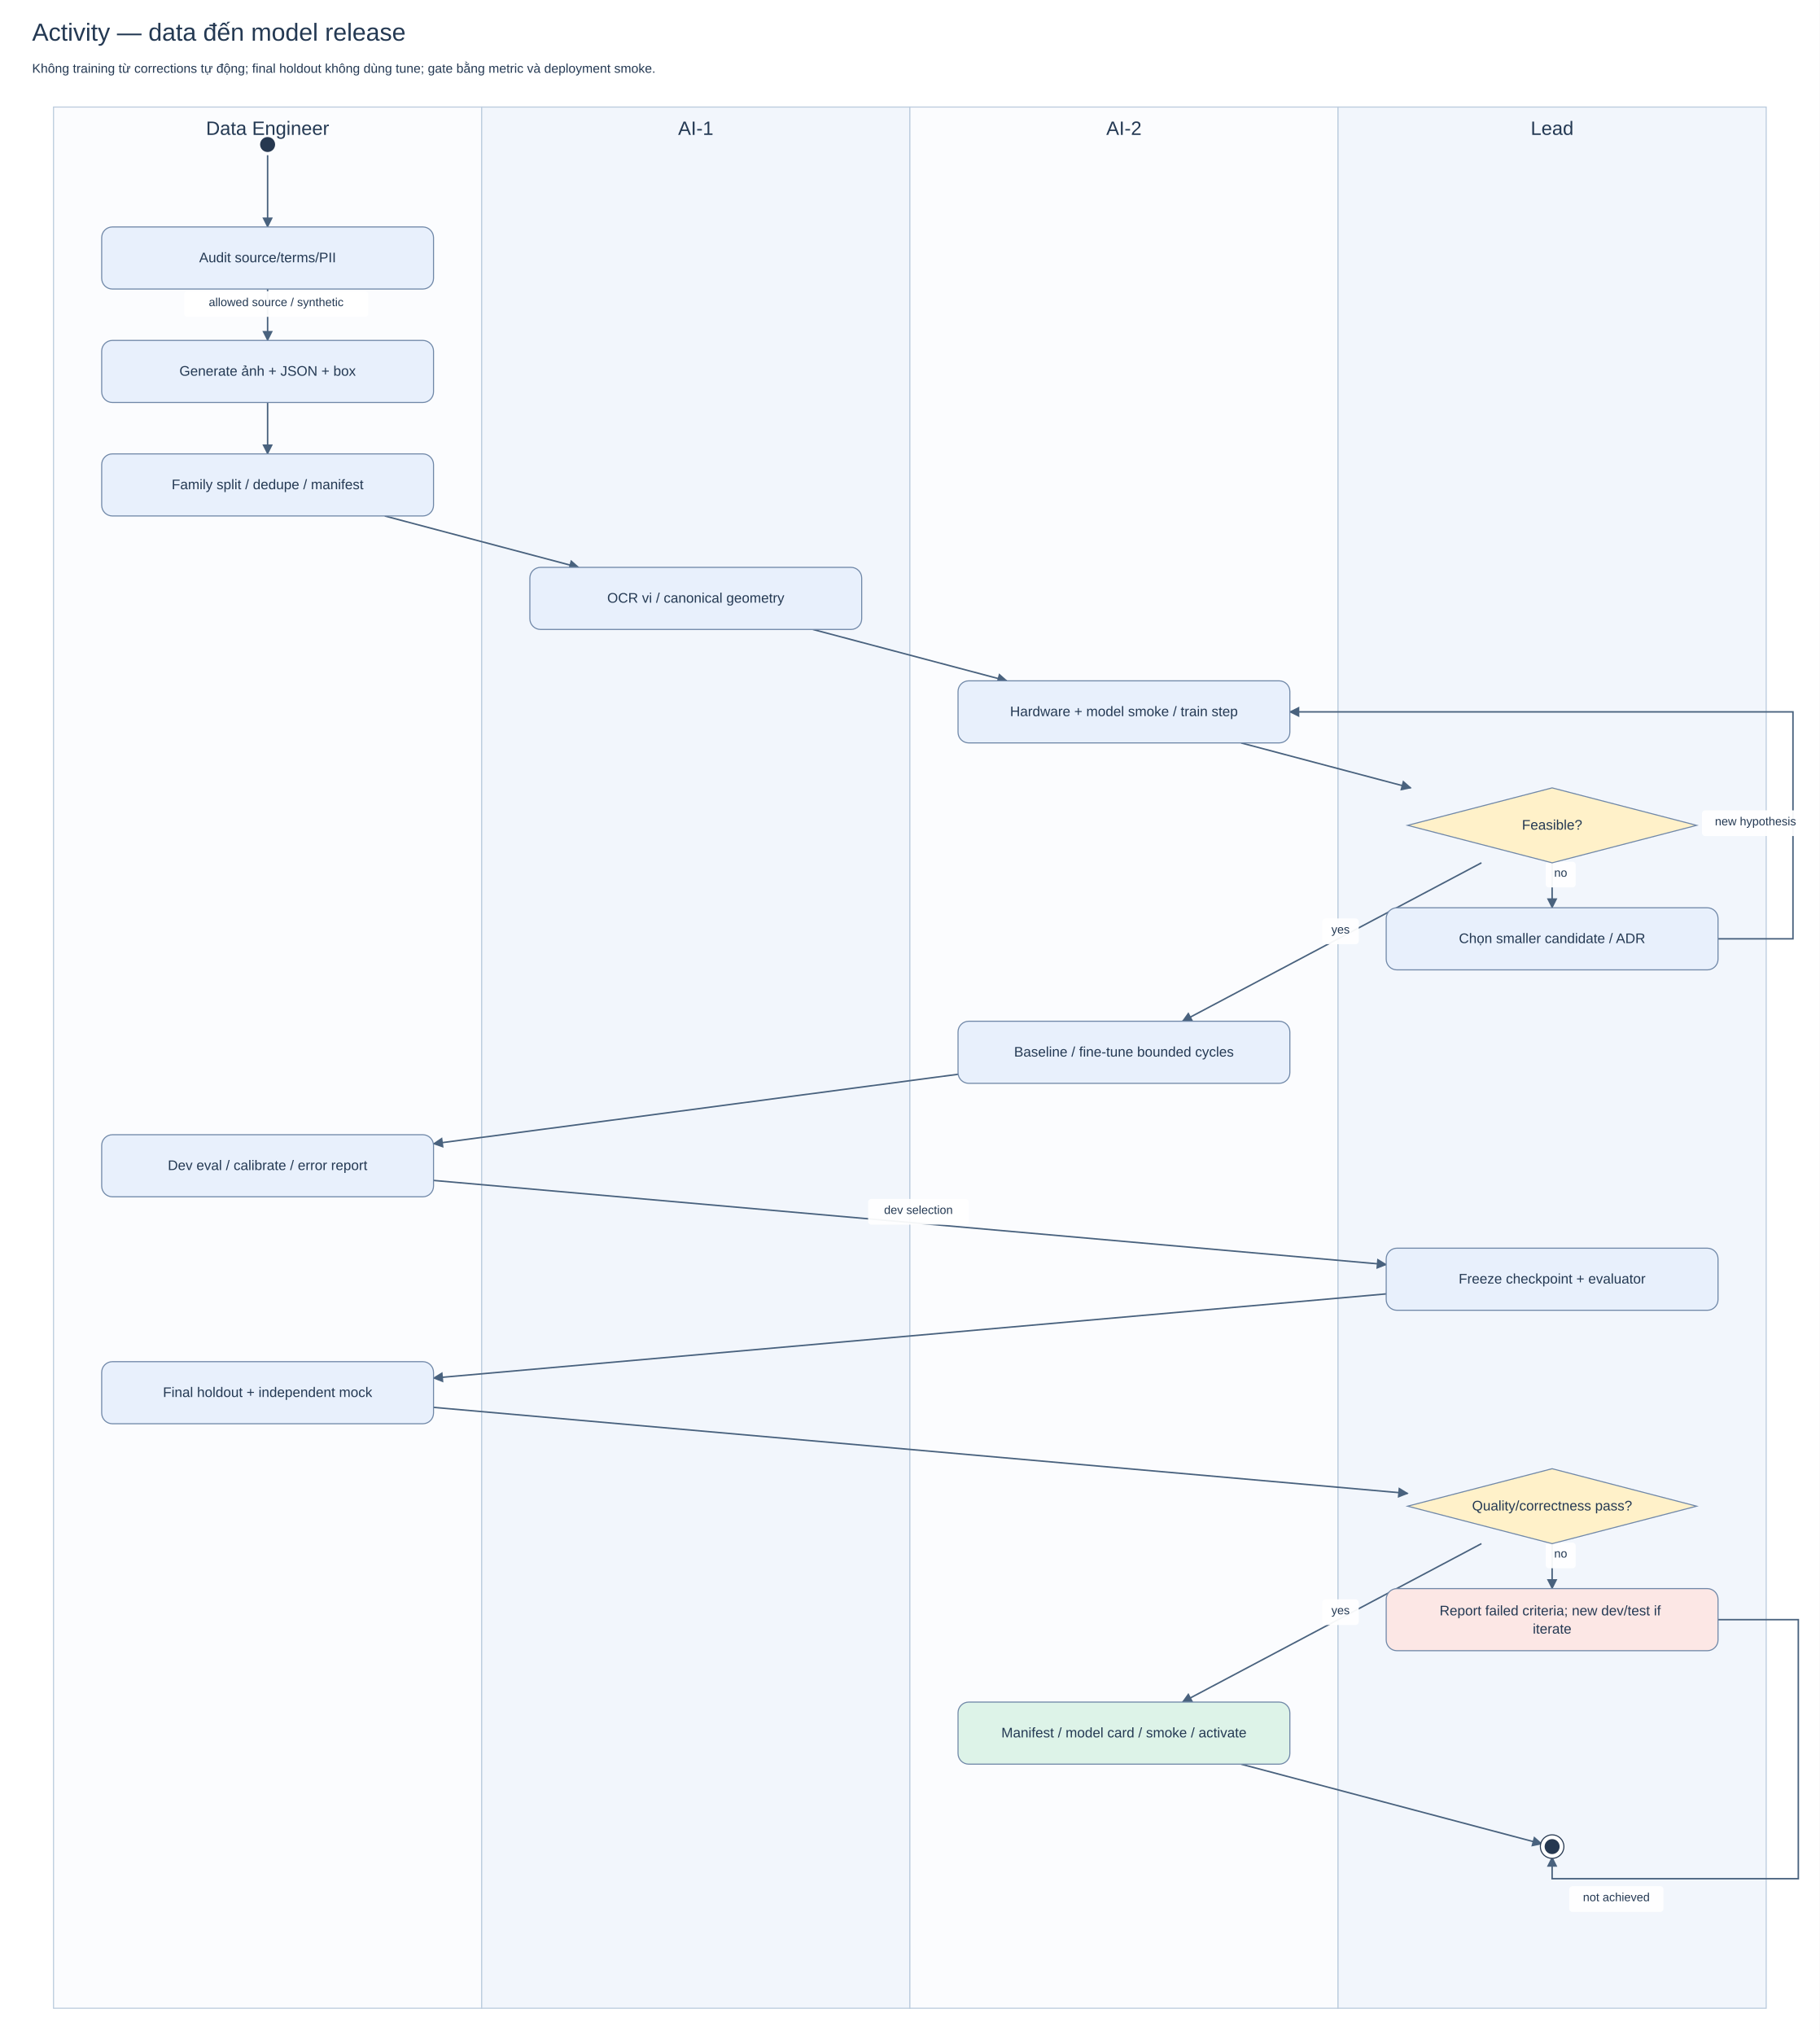
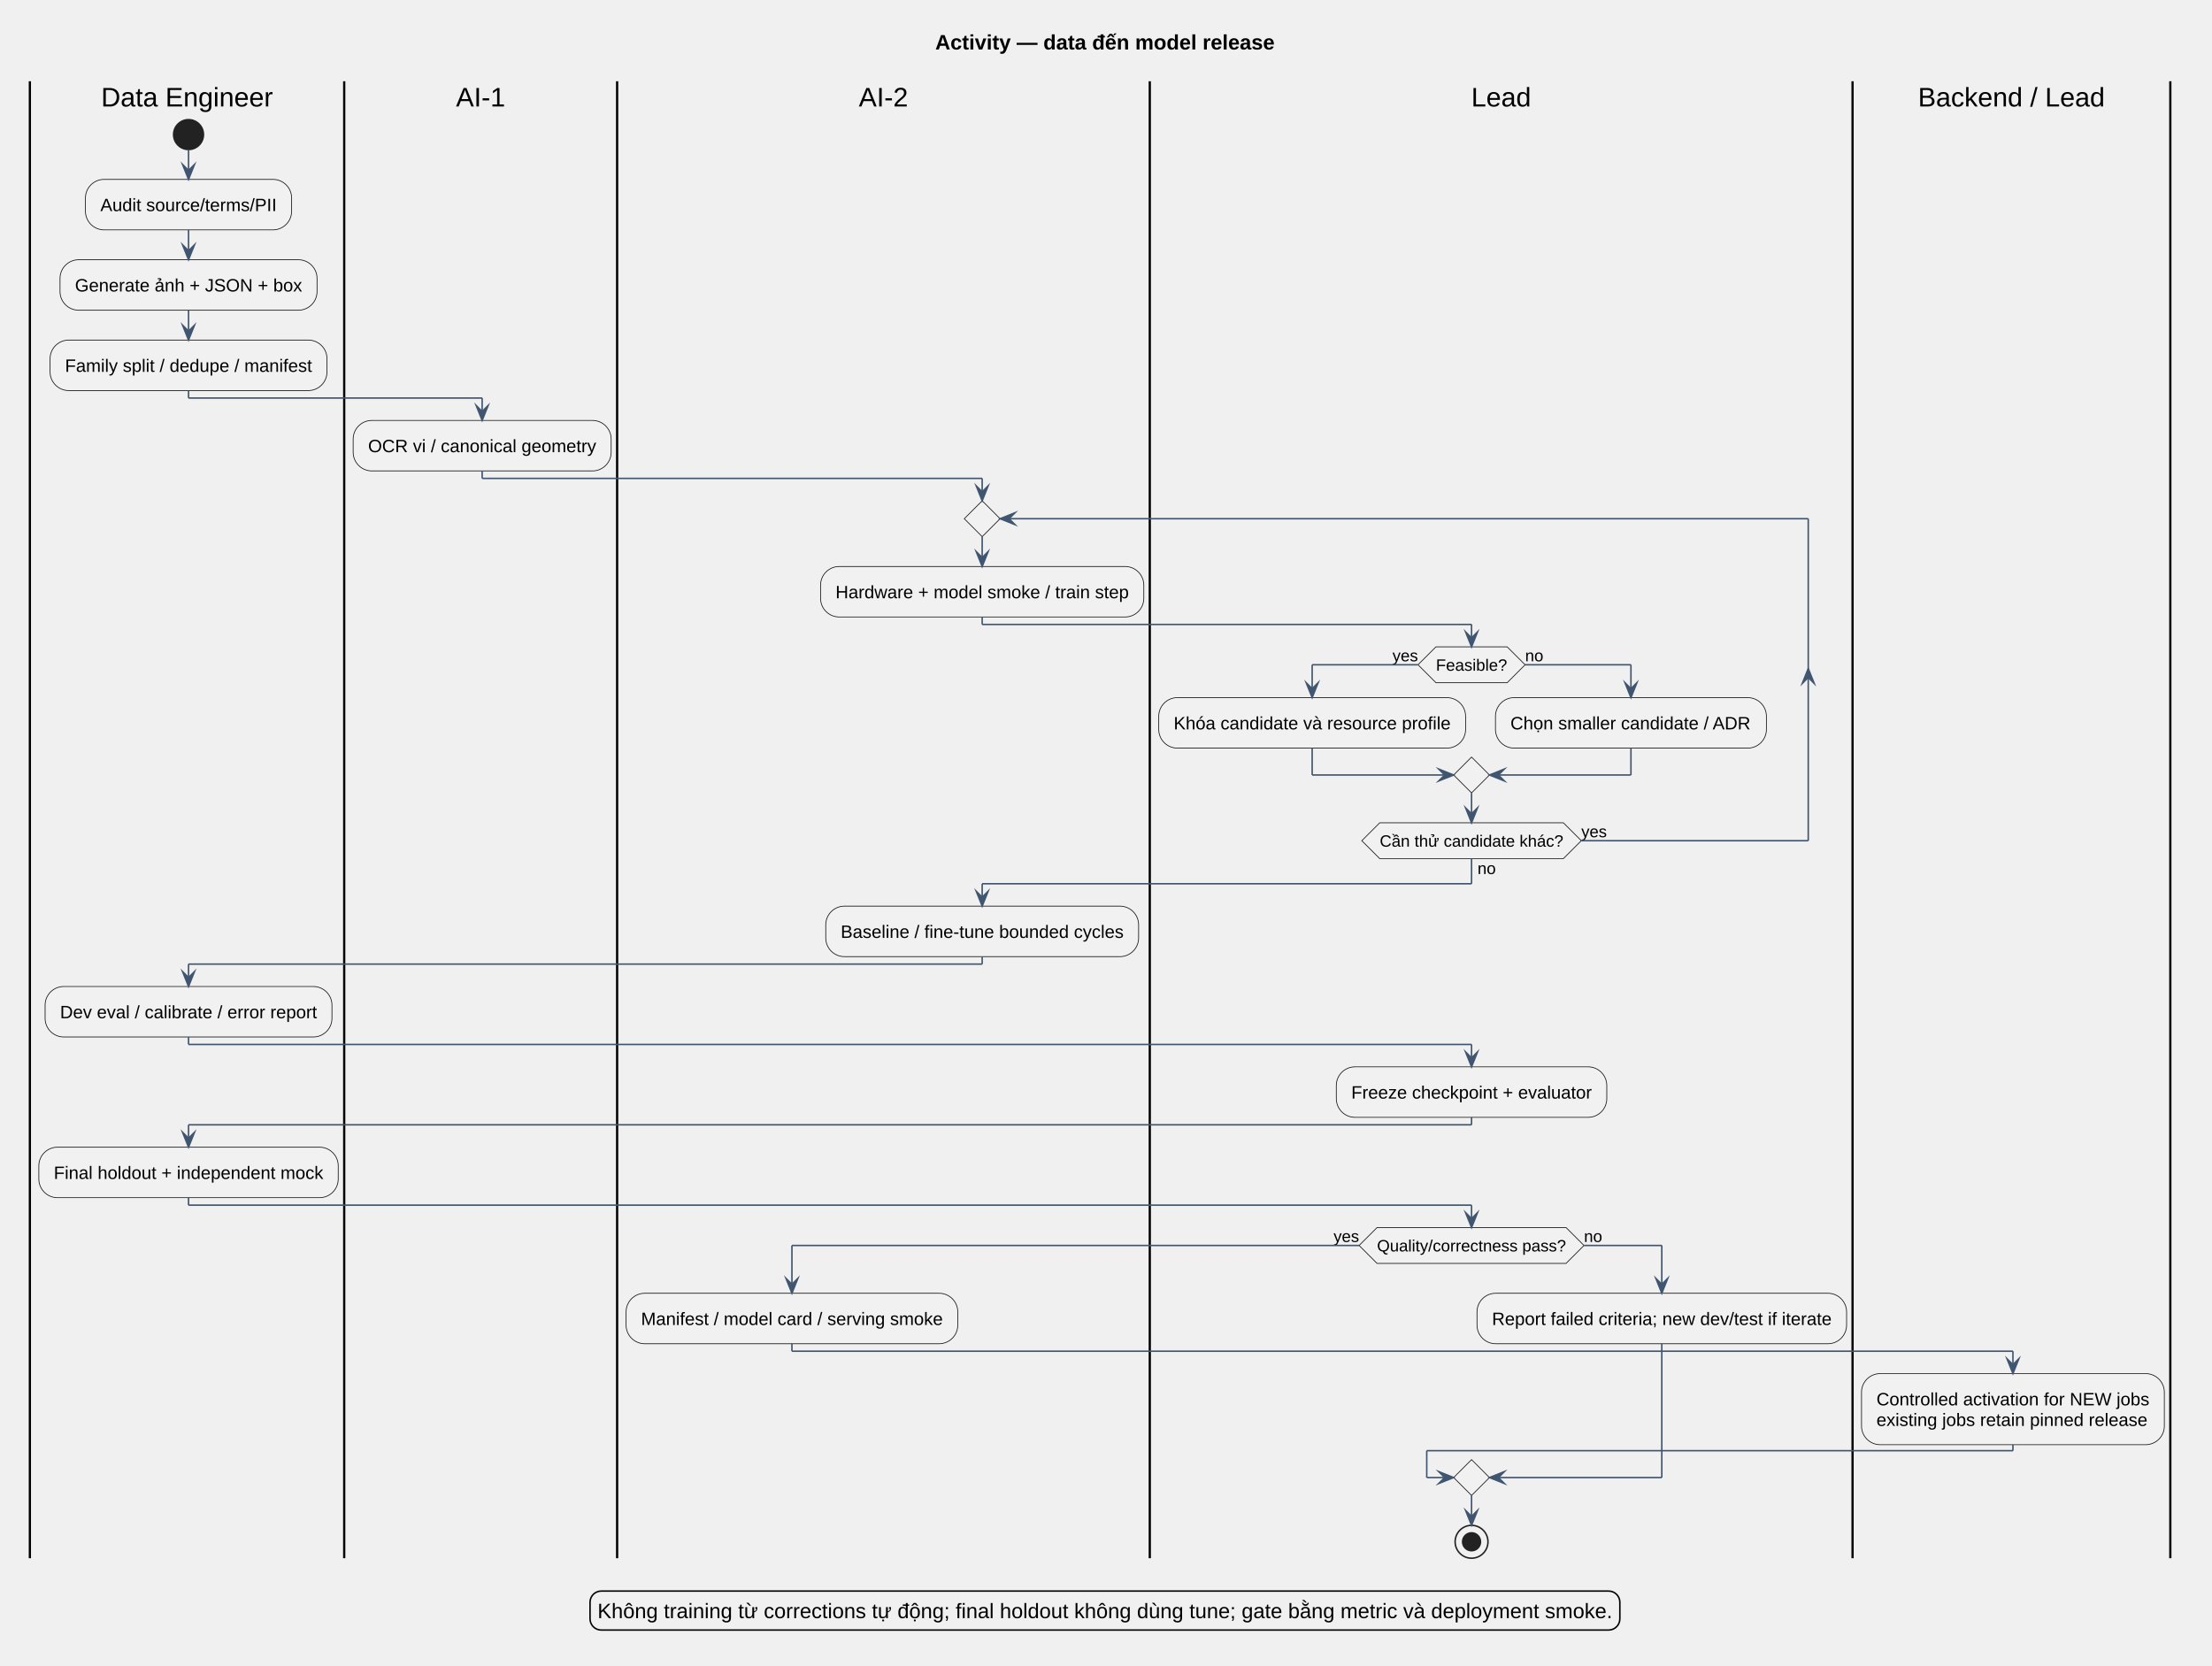
- <svg xmlns="http://www.w3.org/2000/svg" width="1700" height="1901" viewBox="0 0 1700 1901" role="img">
-   <defs>
-     <marker id="arrow" viewBox="0 0 10 10" refX="9" refY="5" markerWidth="7" markerHeight="7" orient="auto">
-       <path d="M 0 0 L 10 5 L 0 10 z" fill="#49627E" />
-     </marker>
-   </defs>
-   <rect width="100%" height="100%" fill="white" />
-   <text x="30" y="38" text-anchor="start" font-family="Arial,sans-serif" font-size="23" fill="#243953">
-     <tspan x="30" dy="0">Activity — data đến model release</tspan>
-   </text>
-   <text x="30" y="68" text-anchor="start" font-family="Arial,sans-serif" font-size="12" fill="#243953">
-     <tspan x="30" dy="0">Không training từ corrections tự động; final holdout không dùng tune; gate bằng metric và deployment smoke.</tspan>
-   </text>
-   <rect x="50" y="100" width="400" height="1776" fill="#FBFCFE" stroke="#BACBDD" />
-   <text x="250" y="126" text-anchor="middle" font-family="Arial,sans-serif" font-size="18" fill="#243953">
-     <tspan x="250" dy="0">Data Engineer</tspan>
-   </text>
-   <rect x="450" y="100" width="400" height="1776" fill="#F2F6FC" stroke="#BACBDD" />
-   <text x="650" y="126" text-anchor="middle" font-family="Arial,sans-serif" font-size="18" fill="#243953">
-     <tspan x="650" dy="0">AI-1</tspan>
-   </text>
-   <rect x="850" y="100" width="400" height="1776" fill="#FBFCFE" stroke="#BACBDD" />
-   <text x="1050" y="126" text-anchor="middle" font-family="Arial,sans-serif" font-size="18" fill="#243953">
-     <tspan x="1050" dy="0">AI-2</tspan>
-   </text>
-   <rect x="1250" y="100" width="400" height="1776" fill="#F2F6FC" stroke="#BACBDD" />
-   <text x="1450" y="126" text-anchor="middle" font-family="Arial,sans-serif" font-size="18" fill="#243953">
-     <tspan x="1450" dy="0">Lead</tspan>
-   </text>
-   <path d="M 250 145 L 250 212" fill="none" stroke="#49627E" stroke-width="1.4" marker-end="url(#arrow)" />
-   <path d="M 250 270 L 250 318" fill="none" stroke="#49627E" stroke-width="1.4" marker-end="url(#arrow)" />
-   <rect x="172" y="272" width="172" height="24" rx="3" fill="white" fill-opacity="0.94" />
-   <text x="258" y="286" text-anchor="middle" font-family="Arial,sans-serif" font-size="11" fill="#243953">
-     <tspan x="258" dy="0">allowed source / synthetic</tspan>
-   </text>
-   <path d="M 250 376 L 250 424" fill="none" stroke="#49627E" stroke-width="1.4" marker-end="url(#arrow)" />
-   <path d="M 359.434 482 L 540.566 530" fill="none" stroke="#49627E" stroke-width="1.4" marker-end="url(#arrow)" />
-   <path d="M 759.434 588 L 940.566 636" fill="none" stroke="#49627E" stroke-width="1.4" marker-end="url(#arrow)" />
-   <path d="M 1159.434 694 L 1317.925 736" fill="none" stroke="#49627E" stroke-width="1.4" marker-end="url(#arrow)" />
-   <path d="M 1450 806 L 1450 848" fill="none" stroke="#49627E" stroke-width="1.4" marker-end="url(#arrow)" />
-   <rect x="1444" y="805" width="28" height="24" rx="3" fill="white" fill-opacity="0.94" />
-   <text x="1458" y="819" text-anchor="middle" font-family="Arial,sans-serif" font-size="11" fill="#243953">
-     <tspan x="1458" dy="0">no</tspan>
-   </text>
-   <path d="M 1605 877 H 1675 V 665 H 1205" fill="none" stroke="#49627E" stroke-width="1.4" marker-end="url(#arrow)" />
-   <rect x="1590" y="757" width="100" height="24" rx="3" fill="white" fill-opacity="0.94" />
-   <text x="1640" y="771" text-anchor="middle" font-family="Arial,sans-serif" font-size="11" fill="#243953">
-     <tspan x="1640" dy="0">new hypothesis</tspan>
-   </text>
-   <path d="M 1383.962 806 L 1104.717 954" fill="none" stroke="#49627E" stroke-width="1.4" marker-end="url(#arrow)" />
-   <rect x="1235.34" y="858" width="34" height="24" rx="3" fill="white" fill-opacity="0.94" />
-   <text x="1252.34" y="872" text-anchor="middle" font-family="Arial,sans-serif" font-size="11" fill="#243953">
-     <tspan x="1252.34" dy="0">yes</tspan>
-   </text>
-   <path d="M 895 1003.538 L 405 1068.463" fill="none" stroke="#49627E" stroke-width="1.4" marker-end="url(#arrow)" />
-   <path d="M 405 1102.692 L 1295 1181.308" fill="none" stroke="#49627E" stroke-width="1.4" marker-end="url(#arrow)" />
-   <rect x="811" y="1120" width="94" height="24" rx="3" fill="white" fill-opacity="0.94" />
-   <text x="858" y="1134" text-anchor="middle" font-family="Arial,sans-serif" font-size="11" fill="#243953">
-     <tspan x="858" dy="0">dev selection</tspan>
-   </text>
-   <path d="M 1295 1208.692 L 405 1287.308" fill="none" stroke="#49627E" stroke-width="1.4" marker-end="url(#arrow)" />
-   <path d="M 405 1314.692 L 1315 1395.075" fill="none" stroke="#49627E" stroke-width="1.4" marker-end="url(#arrow)" />
-   <path d="M 1450 1442 L 1450 1484" fill="none" stroke="#49627E" stroke-width="1.4" marker-end="url(#arrow)" />
-   <rect x="1444" y="1441" width="28" height="24" rx="3" fill="white" fill-opacity="0.94" />
-   <text x="1458" y="1455" text-anchor="middle" font-family="Arial,sans-serif" font-size="11" fill="#243953">
-     <tspan x="1458" dy="0">no</tspan>
-   </text>
-   <path d="M 1605 1513 H 1680 V 1755 H 1450 V 1735" fill="none" stroke="#49627E" stroke-width="1.4" marker-end="url(#arrow)" />
-   <rect x="1466" y="1762" width="88" height="24" rx="3" fill="white" fill-opacity="0.94" />
-   <text x="1510" y="1776" text-anchor="middle" font-family="Arial,sans-serif" font-size="11" fill="#243953">
-     <tspan x="1510" dy="0">not achieved</tspan>
-   </text>
-   <path d="M 1383.962 1442 L 1104.717 1590" fill="none" stroke="#49627E" stroke-width="1.4" marker-end="url(#arrow)" />
-   <rect x="1235.34" y="1494" width="34" height="24" rx="3" fill="white" fill-opacity="0.94" />
-   <text x="1252.34" y="1508" text-anchor="middle" font-family="Arial,sans-serif" font-size="11" fill="#243953">
-     <tspan x="1252.34" dy="0">yes</tspan>
-   </text>
-   <path d="M 1159.434 1648 L 1440.334 1722.438" fill="none" stroke="#49627E" stroke-width="1.4" marker-end="url(#arrow)" />
-   <circle cx="250" cy="135" r="7" fill="#263850" />
-   <rect x="95" y="212" width="310" height="58" rx="10" fill="#E8F0FC" stroke="#7088A8" />
-   <text x="250" y="245" text-anchor="middle" font-family="Arial,sans-serif" font-size="13" fill="#243953">
-     <tspan x="250" dy="0">Audit source/terms/PII</tspan>
-   </text>
-   <rect x="95" y="318" width="310" height="58" rx="10" fill="#E8F0FC" stroke="#7088A8" />
-   <text x="250" y="351" text-anchor="middle" font-family="Arial,sans-serif" font-size="13" fill="#243953">
-     <tspan x="250" dy="0">Generate ảnh + JSON + box</tspan>
-   </text>
-   <rect x="95" y="424" width="310" height="58" rx="10" fill="#E8F0FC" stroke="#7088A8" />
-   <text x="250" y="457" text-anchor="middle" font-family="Arial,sans-serif" font-size="13" fill="#243953">
-     <tspan x="250" dy="0">Family split / dedupe / manifest</tspan>
-   </text>
-   <rect x="495" y="530" width="310" height="58" rx="10" fill="#E8F0FC" stroke="#7088A8" />
-   <text x="650" y="563" text-anchor="middle" font-family="Arial,sans-serif" font-size="13" fill="#243953">
-     <tspan x="650" dy="0">OCR vi / canonical geometry</tspan>
-   </text>
-   <rect x="895" y="636" width="310" height="58" rx="10" fill="#E8F0FC" stroke="#7088A8" />
-   <text x="1050" y="669" text-anchor="middle" font-family="Arial,sans-serif" font-size="13" fill="#243953">
-     <tspan x="1050" dy="0">Hardware + model smoke / train step</tspan>
-   </text>
-   <polygon points="1450,736 1585,771 1450,806 1315,771" fill="#FFF1C9" stroke="#7088A8" />
-   <text x="1450" y="775" text-anchor="middle" font-family="Arial,sans-serif" font-size="13" fill="#243953">
-     <tspan x="1450" dy="0">Feasible?</tspan>
-   </text>
-   <rect x="1295" y="848" width="310" height="58" rx="10" fill="#E8F0FC" stroke="#7088A8" />
-   <text x="1450" y="881" text-anchor="middle" font-family="Arial,sans-serif" font-size="13" fill="#243953">
-     <tspan x="1450" dy="0">Chọn smaller candidate / ADR</tspan>
-   </text>
-   <rect x="895" y="954" width="310" height="58" rx="10" fill="#E8F0FC" stroke="#7088A8" />
-   <text x="1050" y="987" text-anchor="middle" font-family="Arial,sans-serif" font-size="13" fill="#243953">
-     <tspan x="1050" dy="0">Baseline / fine-tune bounded cycles</tspan>
-   </text>
-   <rect x="95" y="1060" width="310" height="58" rx="10" fill="#E8F0FC" stroke="#7088A8" />
-   <text x="250" y="1093" text-anchor="middle" font-family="Arial,sans-serif" font-size="13" fill="#243953">
-     <tspan x="250" dy="0">Dev eval / calibrate / error report</tspan>
-   </text>
-   <rect x="1295" y="1166" width="310" height="58" rx="10" fill="#E8F0FC" stroke="#7088A8" />
-   <text x="1450" y="1199" text-anchor="middle" font-family="Arial,sans-serif" font-size="13" fill="#243953">
-     <tspan x="1450" dy="0">Freeze checkpoint + evaluator</tspan>
-   </text>
-   <rect x="95" y="1272" width="310" height="58" rx="10" fill="#E8F0FC" stroke="#7088A8" />
-   <text x="250" y="1305" text-anchor="middle" font-family="Arial,sans-serif" font-size="13" fill="#243953">
-     <tspan x="250" dy="0">Final holdout + independent mock</tspan>
-   </text>
-   <polygon points="1450,1372 1585,1407 1450,1442 1315,1407" fill="#FFF1C9" stroke="#7088A8" />
-   <text x="1450" y="1411" text-anchor="middle" font-family="Arial,sans-serif" font-size="13" fill="#243953">
-     <tspan x="1450" dy="0">Quality/correctness pass?</tspan>
-   </text>
-   <rect x="1295" y="1484" width="310" height="58" rx="10" fill="#FCE7E5" stroke="#7088A8" />
-   <text x="1450" y="1509" text-anchor="middle" font-family="Arial,sans-serif" font-size="13" fill="#243953">
-     <tspan x="1450" dy="0">Report failed criteria; new dev/test if</tspan>
-     <tspan x="1450" dy="17">iterate</tspan>
-   </text>
-   <rect x="895" y="1590" width="310" height="58" rx="10" fill="#DDF3E8" stroke="#7088A8" />
-   <text x="1050" y="1623" text-anchor="middle" font-family="Arial,sans-serif" font-size="13" fill="#243953">
-     <tspan x="1050" dy="0">Manifest / model card / smoke / activate</tspan>
-   </text>
-   <circle cx="1450" cy="1725" r="11" fill="white" stroke="#263850" />
-   <circle cx="1450" cy="1725" r="7" fill="#263850" />
+ <svg xmlns="http://www.w3.org/2000/svg" version="1.1" data-diagram-type="ACTIVITY" style="width:1481px;height:1115px;background:#FFFFFF;" width="1481px" height="1115px" viewBox="0 0 1481 1115" zoomAndPan="magnify" preserveAspectRatio="none" contentStyleType="text/css">
+   <defs />
+   <g font-family="sans-serif" lengthAdjust="spacing">
+     <g class="title" data-source-line="1">
+       <text x="626.198" y="33.132" fill="#000" font-size="14" textLength="227.192" font-weight="700" font-family="Arial">Activity — data đến model release</text>
+     </g>
+     <rect x="20" y="54.413" width="1434.588" height="20.698" fill="none" style="stroke:none;" />
+     <ellipse cx="126.229" cy="90.111" rx="10" ry="10" fill="#222" style="stroke:#222;stroke-width:1;" />
+     <rect x="57.207" y="120.111" width="138.043" height="33.799" fill="#F1F1F1" style="stroke:#181818;stroke-width:0.5;" rx="12.5" ry="12.5" />
+     <text x="67.207" y="141.367" fill="#000" font-size="12" textLength="118.043" font-family="Arial">Audit source/terms/PII</text>
+     <rect x="40.183" y="173.91" width="172.092" height="33.799" fill="#F1F1F1" style="stroke:#181818;stroke-width:0.5;" rx="12.5" ry="12.5" />
+     <text x="50.183" y="195.166" fill="#000" font-size="12" textLength="152.092" font-family="Arial">Generate ảnh + JSON + box</text>
+     <rect x="33.526" y="227.709" width="185.404" height="33.799" fill="#F1F1F1" style="stroke:#181818;stroke-width:0.5;" rx="12.5" ry="12.5" />
+     <text x="43.526" y="248.965" fill="#000" font-size="12" textLength="165.404" font-family="Arial">Family split / dedupe / manifest</text>
+     <rect x="30.195" y="660.521" width="192.066" height="33.799" fill="#F1F1F1" style="stroke:#181818;stroke-width:0.5;" rx="12.5" ry="12.5" />
+     <text x="40.195" y="681.777" fill="#000" font-size="12" textLength="172.066" font-family="Arial">Dev eval / calibrate / error report</text>
+     <rect x="26" y="768.119" width="200.457" height="33.799" fill="#F1F1F1" style="stroke:#181818;stroke-width:0.5;" rx="12.5" ry="12.5" />
+     <text x="36" y="789.375" fill="#000" font-size="12" textLength="180.457" font-family="Arial">Final holdout + independent mock</text>
+     <line x1="20" y1="54.413" x2="20" y2="1043.314" style="stroke:#000;stroke-width:1.5;" />
+     <rect x="236.457" y="281.508" width="172.725" height="33.799" fill="#F1F1F1" style="stroke:#181818;stroke-width:0.5;" rx="12.5" ry="12.5" />
+     <text x="246.457" y="302.764" fill="#000" font-size="12" textLength="152.725" font-family="Arial">OCR vi / canonical geometry</text>
+     <line x1="230.457" y1="54.413" x2="230.457" y2="1043.314" style="stroke:#000;stroke-width:1.5;" />
+     <rect x="549.391" y="379.307" width="216.418" height="33.799" fill="#F1F1F1" style="stroke:#181818;stroke-width:0.5;" rx="12.5" ry="12.5" />
+     <text x="559.391" y="400.563" fill="#000" font-size="12" textLength="196.418" font-family="Arial">Hardware + model smoke / train step</text>
+     <polygon points="657.6,335.307,669.6,347.307,657.6,359.307,645.6,347.307,657.6,335.307" fill="#F1F1F1" style="stroke:#181818;stroke-width:0.5;stroke-linejoin:miter;stroke-miterlimit:10;" />
+     <rect x="552.871" y="606.722" width="209.457" height="33.799" fill="#F1F1F1" style="stroke:#181818;stroke-width:0.5;" rx="12.5" ry="12.5" />
+     <text x="562.871" y="627.978" fill="#000" font-size="12" textLength="189.457" font-family="Arial">Baseline / fine-tune bounded cycles</text>
+     <rect x="419.182" y="865.917" width="222.078" height="33.799" fill="#F1F1F1" style="stroke:#181818;stroke-width:0.5;" rx="12.5" ry="12.5" />
+     <text x="429.182" y="887.173" fill="#000" font-size="12" textLength="202.078" font-family="Arial">Manifest / model card / serving smoke</text>
+     <line x1="413.182" y1="54.413" x2="413.182" y2="1043.314" style="stroke:#000;stroke-width:1.5;" />
+     <polygon points="961.4,433.105,1009.095,433.105,1021.095,445.105,1009.095,457.105,961.4,457.105,949.4,445.105,961.4,433.105" fill="#F1F1F1" style="stroke:#181818;stroke-width:0.5;stroke-linejoin:miter;stroke-miterlimit:10;" />
+     <text x="961.4" y="449.099" fill="#000" font-size="11" textLength="47.695" font-family="Arial">Feasible?</text>
+     <text x="932.282" y="442.774" fill="#000" font-size="11" textLength="17.118" font-family="Arial">yes</text>
+     <text x="1021.095" y="442.774" fill="#000" font-size="11" textLength="12.235" font-family="Arial">no</text>
+     <rect x="775.809" y="467.105" width="205.449" height="33.799" fill="#F1F1F1" style="stroke:#181818;stroke-width:0.5;" rx="12.5" ry="12.5" />
+     <text x="785.809" y="488.361" fill="#000" font-size="12" textLength="185.449" font-family="Arial">Khóa candidate và resource profile</text>
+     <rect x="1001.258" y="467.105" width="181.408" height="33.799" fill="#F1F1F1" style="stroke:#181818;stroke-width:0.5;" rx="12.5" ry="12.5" />
+     <text x="1011.258" y="488.361" fill="#000" font-size="12" textLength="161.408" font-family="Arial">Chọn smaller candidate / ADR</text>
+     <polygon points="985.248,506.904,997.248,518.904,985.248,530.904,973.248,518.904,985.248,506.904" fill="#F1F1F1" style="stroke:#181818;stroke-width:0.5;stroke-linejoin:miter;stroke-miterlimit:10;" />
+     <polygon points="923.775,550.904,1046.72,550.904,1058.72,562.904,1046.72,574.904,923.775,574.904,911.775,562.904,923.775,550.904" fill="#F1F1F1" style="stroke:#181818;stroke-width:0.5;stroke-linejoin:miter;stroke-miterlimit:10;" />
+     <text x="989.248" y="585.222" fill="#000" font-size="11" textLength="12.235" font-family="Arial">no</text>
+     <text x="923.775" y="566.898" fill="#000" font-size="11" textLength="122.944" font-family="Arial">Cần thử candidate khác?</text>
+     <text x="1058.72" y="560.573" fill="#000" font-size="11" textLength="17.118" font-family="Arial">yes</text>
+     <rect x="894.702" y="714.32" width="181.092" height="33.799" fill="#F1F1F1" style="stroke:#181818;stroke-width:0.5;" rx="12.5" ry="12.5" />
+     <text x="904.702" y="735.576" fill="#000" font-size="12" textLength="161.092" font-family="Arial">Freeze checkpoint + evaluator</text>
+     <polygon points="921.971,821.917,1048.524,821.917,1060.524,833.917,1048.524,845.917,921.971,845.917,909.971,833.917,921.971,821.917" fill="#F1F1F1" style="stroke:#181818;stroke-width:0.5;stroke-linejoin:miter;stroke-miterlimit:10;" />
+     <text x="921.971" y="837.911" fill="#000" font-size="11" textLength="126.554" font-family="Arial">Quality/correctness pass?</text>
+     <text x="892.853" y="831.586" fill="#000" font-size="11" textLength="17.118" font-family="Arial">yes</text>
+     <text x="1060.524" y="831.586" fill="#000" font-size="11" textLength="12.235" font-family="Arial">no</text>
+     <rect x="988.908" y="865.917" width="247.438" height="33.799" fill="#F1F1F1" style="stroke:#181818;stroke-width:0.5;" rx="12.5" ry="12.5" />
+     <text x="998.908" y="887.173" fill="#000" font-size="12" textLength="227.438" font-family="Arial">Report failed criteria; new dev/test if iterate</text>
+     <polygon points="985.248,977.314,997.248,989.314,985.248,1001.314,973.248,989.314,985.248,977.314" fill="#F1F1F1" style="stroke:#181818;stroke-width:0.5;stroke-linejoin:miter;stroke-miterlimit:10;" />
+     <ellipse cx="985.248" cy="1032.314" rx="11" ry="11" fill="none" style="stroke:#222;stroke-width:1;" />
+     <ellipse cx="985.248" cy="1032.314" rx="6" ry="6" fill="#222" style="stroke:#222;stroke-width:1;" />
+     <line x1="769.809" y1="54.413" x2="769.809" y2="1043.314" style="stroke:#000;stroke-width:1.5;" />
+     <rect x="1246.345" y="919.716" width="202.742" height="47.598" fill="#F1F1F1" style="stroke:#181818;stroke-width:0.5;" rx="12.5" ry="12.5" />
+     <text x="1256.345" y="940.972" fill="#000" font-size="12" textLength="182.742" font-family="Arial">Controlled activation for NEW jobs</text>
+     <text x="1256.345" y="954.771" fill="#000" font-size="12" textLength="181.447" font-family="Arial">existing jobs retain pinned release</text>
+     <line x1="1240.345" y1="54.413" x2="1240.345" y2="1043.314" style="stroke:#000;stroke-width:1.5;" />
+     <line x1="1453.087" y1="54.413" x2="1453.087" y2="1043.314" style="stroke:#000;stroke-width:1.5;" />
+     <line x1="126.229" y1="100.111" x2="126.229" y2="120.111" style="stroke:#405670;stroke-width:1;" />
+     <polygon points="122.229,110.111,126.229,120.111,130.229,110.111,126.229,114.111" fill="#405670" style="stroke:#405670;stroke-width:1;stroke-linejoin:miter;stroke-miterlimit:10;" />
+     <line x1="126.229" y1="153.91" x2="126.229" y2="173.91" style="stroke:#405670;stroke-width:1;" />
+     <polygon points="122.229,163.91,126.229,173.91,130.229,163.91,126.229,167.91" fill="#405670" style="stroke:#405670;stroke-width:1;stroke-linejoin:miter;stroke-miterlimit:10;" />
+     <line x1="126.229" y1="207.709" x2="126.229" y2="227.709" style="stroke:#405670;stroke-width:1;" />
+     <polygon points="122.229,217.709,126.229,227.709,130.229,217.709,126.229,221.709" fill="#405670" style="stroke:#405670;stroke-width:1;stroke-linejoin:miter;stroke-miterlimit:10;" />
+     <line x1="657.6" y1="359.307" x2="657.6" y2="379.307" style="stroke:#405670;stroke-width:1;" />
+     <polygon points="653.6,369.307,657.6,379.307,661.6,369.307,657.6,373.307" fill="#405670" style="stroke:#405670;stroke-width:1;stroke-linejoin:miter;stroke-miterlimit:10;" />
+     <line x1="949.4" y1="445.105" x2="878.533" y2="445.105" style="stroke:#405670;stroke-width:1;" />
+     <line x1="878.533" y1="445.105" x2="878.533" y2="467.105" style="stroke:#405670;stroke-width:1;" />
+     <polygon points="874.533,457.105,878.533,467.105,882.533,457.105,878.533,461.105" fill="#405670" style="stroke:#405670;stroke-width:1;stroke-linejoin:miter;stroke-miterlimit:10;" />
+     <line x1="1021.095" y1="445.105" x2="1091.962" y2="445.105" style="stroke:#405670;stroke-width:1;" />
+     <line x1="1091.962" y1="445.105" x2="1091.962" y2="467.105" style="stroke:#405670;stroke-width:1;" />
+     <polygon points="1087.962,457.105,1091.962,467.105,1095.962,457.105,1091.962,461.105" fill="#405670" style="stroke:#405670;stroke-width:1;stroke-linejoin:miter;stroke-miterlimit:10;" />
+     <line x1="878.533" y1="500.904" x2="878.533" y2="518.904" style="stroke:#405670;stroke-width:1;" />
+     <line x1="878.533" y1="518.904" x2="973.248" y2="518.904" style="stroke:#405670;stroke-width:1;" />
+     <polygon points="963.248,514.904,973.248,518.904,963.248,522.904,967.248,518.904" fill="#405670" style="stroke:#405670;stroke-width:1;stroke-linejoin:miter;stroke-miterlimit:10;" />
+     <line x1="1091.962" y1="500.904" x2="1091.962" y2="518.904" style="stroke:#405670;stroke-width:1;" />
+     <line x1="1091.962" y1="518.904" x2="997.248" y2="518.904" style="stroke:#405670;stroke-width:1;" />
+     <polygon points="1007.248,514.904,997.248,518.904,1007.248,522.904,1003.248,518.904" fill="#405670" style="stroke:#405670;stroke-width:1;stroke-linejoin:miter;stroke-miterlimit:10;" />
+     <line x1="985.248" y1="530.904" x2="985.248" y2="550.904" style="stroke:#405670;stroke-width:1;" />
+     <polygon points="981.248,540.904,985.248,550.904,989.248,540.904,985.248,544.904" fill="#405670" style="stroke:#405670;stroke-width:1;stroke-linejoin:miter;stroke-miterlimit:10;" />
+     <line x1="1060.524" y1="833.917" x2="1112.626" y2="833.917" style="stroke:#405670;stroke-width:1;" />
+     <line x1="1112.626" y1="833.917" x2="1112.626" y2="865.917" style="stroke:#405670;stroke-width:1;" />
+     <polygon points="1108.626,855.917,1112.626,865.917,1116.626,855.917,1112.626,859.917" fill="#405670" style="stroke:#405670;stroke-width:1;stroke-linejoin:miter;stroke-miterlimit:10;" />
+     <line x1="1112.626" y1="899.716" x2="1112.626" y2="989.314" style="stroke:#405670;stroke-width:1;" />
+     <line x1="1112.626" y1="989.314" x2="997.248" y2="989.314" style="stroke:#405670;stroke-width:1;" />
+     <polygon points="1007.248,985.314,997.248,989.314,1007.248,993.314,1003.248,989.314" fill="#405670" style="stroke:#405670;stroke-width:1;stroke-linejoin:miter;stroke-miterlimit:10;" />
+     <line x1="985.248" y1="1001.314" x2="985.248" y2="1021.314" style="stroke:#405670;stroke-width:1;" />
+     <polygon points="981.248,1011.314,985.248,1021.314,989.248,1011.314,985.248,1015.314" fill="#405670" style="stroke:#405670;stroke-width:1;stroke-linejoin:miter;stroke-miterlimit:10;" />
+     <line x1="126.229" y1="261.508" x2="126.229" y2="266.508" style="stroke:#405670;stroke-width:1;" />
+     <line x1="126.229" y1="266.508" x2="322.819" y2="266.508" style="stroke:#405670;stroke-width:1;" />
+     <line x1="322.819" y1="266.508" x2="322.819" y2="281.508" style="stroke:#405670;stroke-width:1;" />
+     <polygon points="318.819,271.508,322.819,281.508,326.819,271.508,322.819,275.508" fill="#405670" style="stroke:#405670;stroke-width:1;stroke-linejoin:miter;stroke-miterlimit:10;" />
+     <line x1="657.6" y1="413.105" x2="657.6" y2="418.105" style="stroke:#405670;stroke-width:1;" />
+     <line x1="657.6" y1="418.105" x2="985.248" y2="418.105" style="stroke:#405670;stroke-width:1;" />
+     <line x1="985.248" y1="418.105" x2="985.248" y2="433.105" style="stroke:#405670;stroke-width:1;" />
+     <polygon points="981.248,423.105,985.248,433.105,989.248,423.105,985.248,427.105" fill="#405670" style="stroke:#405670;stroke-width:1;stroke-linejoin:miter;stroke-miterlimit:10;" />
+     <line x1="1058.72" y1="562.904" x2="1210.676" y2="562.904" style="stroke:#405670;stroke-width:1;" />
+     <polygon points="1206.676,457.605,1210.676,447.605,1214.676,457.605,1210.676,453.605" fill="#405670" style="stroke:#405670;stroke-width:1;stroke-linejoin:miter;stroke-miterlimit:10;" />
+     <line x1="1210.676" y1="347.307" x2="1210.676" y2="562.904" style="stroke:#405670;stroke-width:1;" />
+     <line x1="1210.676" y1="347.307" x2="669.6" y2="347.307" style="stroke:#405670;stroke-width:1;" />
+     <polygon points="679.6,343.307,669.6,347.307,679.6,351.307,675.6,347.307" fill="#405670" style="stroke:#405670;stroke-width:1;stroke-linejoin:miter;stroke-miterlimit:10;" />
+     <line x1="322.819" y1="315.307" x2="322.819" y2="320.307" style="stroke:#405670;stroke-width:1;" />
+     <line x1="322.819" y1="320.307" x2="657.6" y2="320.307" style="stroke:#405670;stroke-width:1;" />
+     <line x1="657.6" y1="320.307" x2="657.6" y2="335.307" style="stroke:#405670;stroke-width:1;" />
+     <polygon points="653.6,325.307,657.6,335.307,661.6,325.307,657.6,329.307" fill="#405670" style="stroke:#405670;stroke-width:1;stroke-linejoin:miter;stroke-miterlimit:10;" />
+     <line x1="985.248" y1="574.904" x2="985.248" y2="591.722" style="stroke:#405670;stroke-width:1;" />
+     <line x1="985.248" y1="591.722" x2="657.6" y2="591.722" style="stroke:#405670;stroke-width:1;" />
+     <line x1="657.6" y1="591.722" x2="657.6" y2="606.722" style="stroke:#405670;stroke-width:1;" />
+     <polygon points="653.6,596.722,657.6,606.722,661.6,596.722,657.6,600.722" fill="#405670" style="stroke:#405670;stroke-width:1;stroke-linejoin:miter;stroke-miterlimit:10;" />
+     <line x1="657.6" y1="640.521" x2="657.6" y2="645.521" style="stroke:#405670;stroke-width:1;" />
+     <line x1="657.6" y1="645.521" x2="126.229" y2="645.521" style="stroke:#405670;stroke-width:1;" />
+     <line x1="126.229" y1="645.521" x2="126.229" y2="660.521" style="stroke:#405670;stroke-width:1;" />
+     <polygon points="122.229,650.521,126.229,660.521,130.229,650.521,126.229,654.521" fill="#405670" style="stroke:#405670;stroke-width:1;stroke-linejoin:miter;stroke-miterlimit:10;" />
+     <line x1="126.229" y1="694.32" x2="126.229" y2="699.32" style="stroke:#405670;stroke-width:1;" />
+     <line x1="126.229" y1="699.32" x2="985.248" y2="699.32" style="stroke:#405670;stroke-width:1;" />
+     <line x1="985.248" y1="699.32" x2="985.248" y2="714.32" style="stroke:#405670;stroke-width:1;" />
+     <polygon points="981.248,704.32,985.248,714.32,989.248,704.32,985.248,708.32" fill="#405670" style="stroke:#405670;stroke-width:1;stroke-linejoin:miter;stroke-miterlimit:10;" />
+     <line x1="985.248" y1="748.119" x2="985.248" y2="753.119" style="stroke:#405670;stroke-width:1;" />
+     <line x1="985.248" y1="753.119" x2="126.229" y2="753.119" style="stroke:#405670;stroke-width:1;" />
+     <line x1="126.229" y1="753.119" x2="126.229" y2="768.119" style="stroke:#405670;stroke-width:1;" />
+     <polygon points="122.229,758.119,126.229,768.119,130.229,758.119,126.229,762.119" fill="#405670" style="stroke:#405670;stroke-width:1;stroke-linejoin:miter;stroke-miterlimit:10;" />
+     <line x1="530.221" y1="899.716" x2="530.221" y2="904.716" style="stroke:#405670;stroke-width:1;" />
+     <line x1="530.221" y1="904.716" x2="1347.716" y2="904.716" style="stroke:#405670;stroke-width:1;" />
+     <line x1="1347.716" y1="904.716" x2="1347.716" y2="919.716" style="stroke:#405670;stroke-width:1;" />
+     <polygon points="1343.716,909.716,1347.716,919.716,1351.716,909.716,1347.716,913.716" fill="#405670" style="stroke:#405670;stroke-width:1;stroke-linejoin:miter;stroke-miterlimit:10;" />
+     <line x1="909.971" y1="833.917" x2="530.221" y2="833.917" style="stroke:#405670;stroke-width:1;" />
+     <line x1="530.221" y1="833.917" x2="530.221" y2="865.917" style="stroke:#405670;stroke-width:1;" />
+     <polygon points="526.221,855.917,530.221,865.917,534.221,855.917,530.221,859.917" fill="#405670" style="stroke:#405670;stroke-width:1;stroke-linejoin:miter;stroke-miterlimit:10;" />
+     <line x1="1347.716" y1="967.314" x2="1347.716" y2="971.314" style="stroke:#405670;stroke-width:1;" />
+     <line x1="1347.716" y1="971.314" x2="955.248" y2="971.314" style="stroke:#405670;stroke-width:1;" />
+     <line x1="955.248" y1="971.314" x2="955.248" y2="989.314" style="stroke:#405670;stroke-width:1;" />
+     <line x1="955.248" y1="989.314" x2="973.248" y2="989.314" style="stroke:#405670;stroke-width:1;" />
+     <polygon points="963.248,985.314,973.248,989.314,963.248,993.314,967.248,989.314" fill="#405670" style="stroke:#405670;stroke-width:1;stroke-linejoin:miter;stroke-miterlimit:10;" />
+     <line x1="126.229" y1="801.917" x2="126.229" y2="806.917" style="stroke:#405670;stroke-width:1;" />
+     <line x1="126.229" y1="806.917" x2="985.248" y2="806.917" style="stroke:#405670;stroke-width:1;" />
+     <line x1="985.248" y1="806.917" x2="985.248" y2="821.917" style="stroke:#405670;stroke-width:1;" />
+     <polygon points="981.248,811.917,985.248,821.917,989.248,811.917,985.248,815.917" fill="#405670" style="stroke:#405670;stroke-width:1;stroke-linejoin:miter;stroke-miterlimit:10;" />
+     <text x="67.691" y="71.297" fill="#000" font-size="18" textLength="115.075" font-family="Arial">Data Engineer</text>
+     <text x="305.313" y="71.297" fill="#000" font-size="18" textLength="33.012" font-family="Arial">AI-1</text>
+     <text x="574.989" y="71.297" fill="#000" font-size="18" textLength="33.012" font-family="Arial">AI-2</text>
+     <text x="985.055" y="71.297" fill="#000" font-size="18" textLength="40.043" font-family="Arial">Lead</text>
+     <text x="1284.169" y="71.297" fill="#000" font-size="18" textLength="125.095" font-family="Arial">Backend / Lead</text>
+     <g class="legend" data-source-line="42">
+       <rect x="395.048" y="1065.314" width="689.492" height="26.099" fill="none" style="stroke:#000;stroke-width:1;" rx="7.5" ry="7.5" />
+       <text x="400.048" y="1083.446" fill="#000" font-size="14" textLength="679.492" font-family="Arial">Không training từ corrections tự động; final holdout không dùng tune; gate bằng metric và deployment smoke.</text>
+     </g>
+   </g>
</svg>
